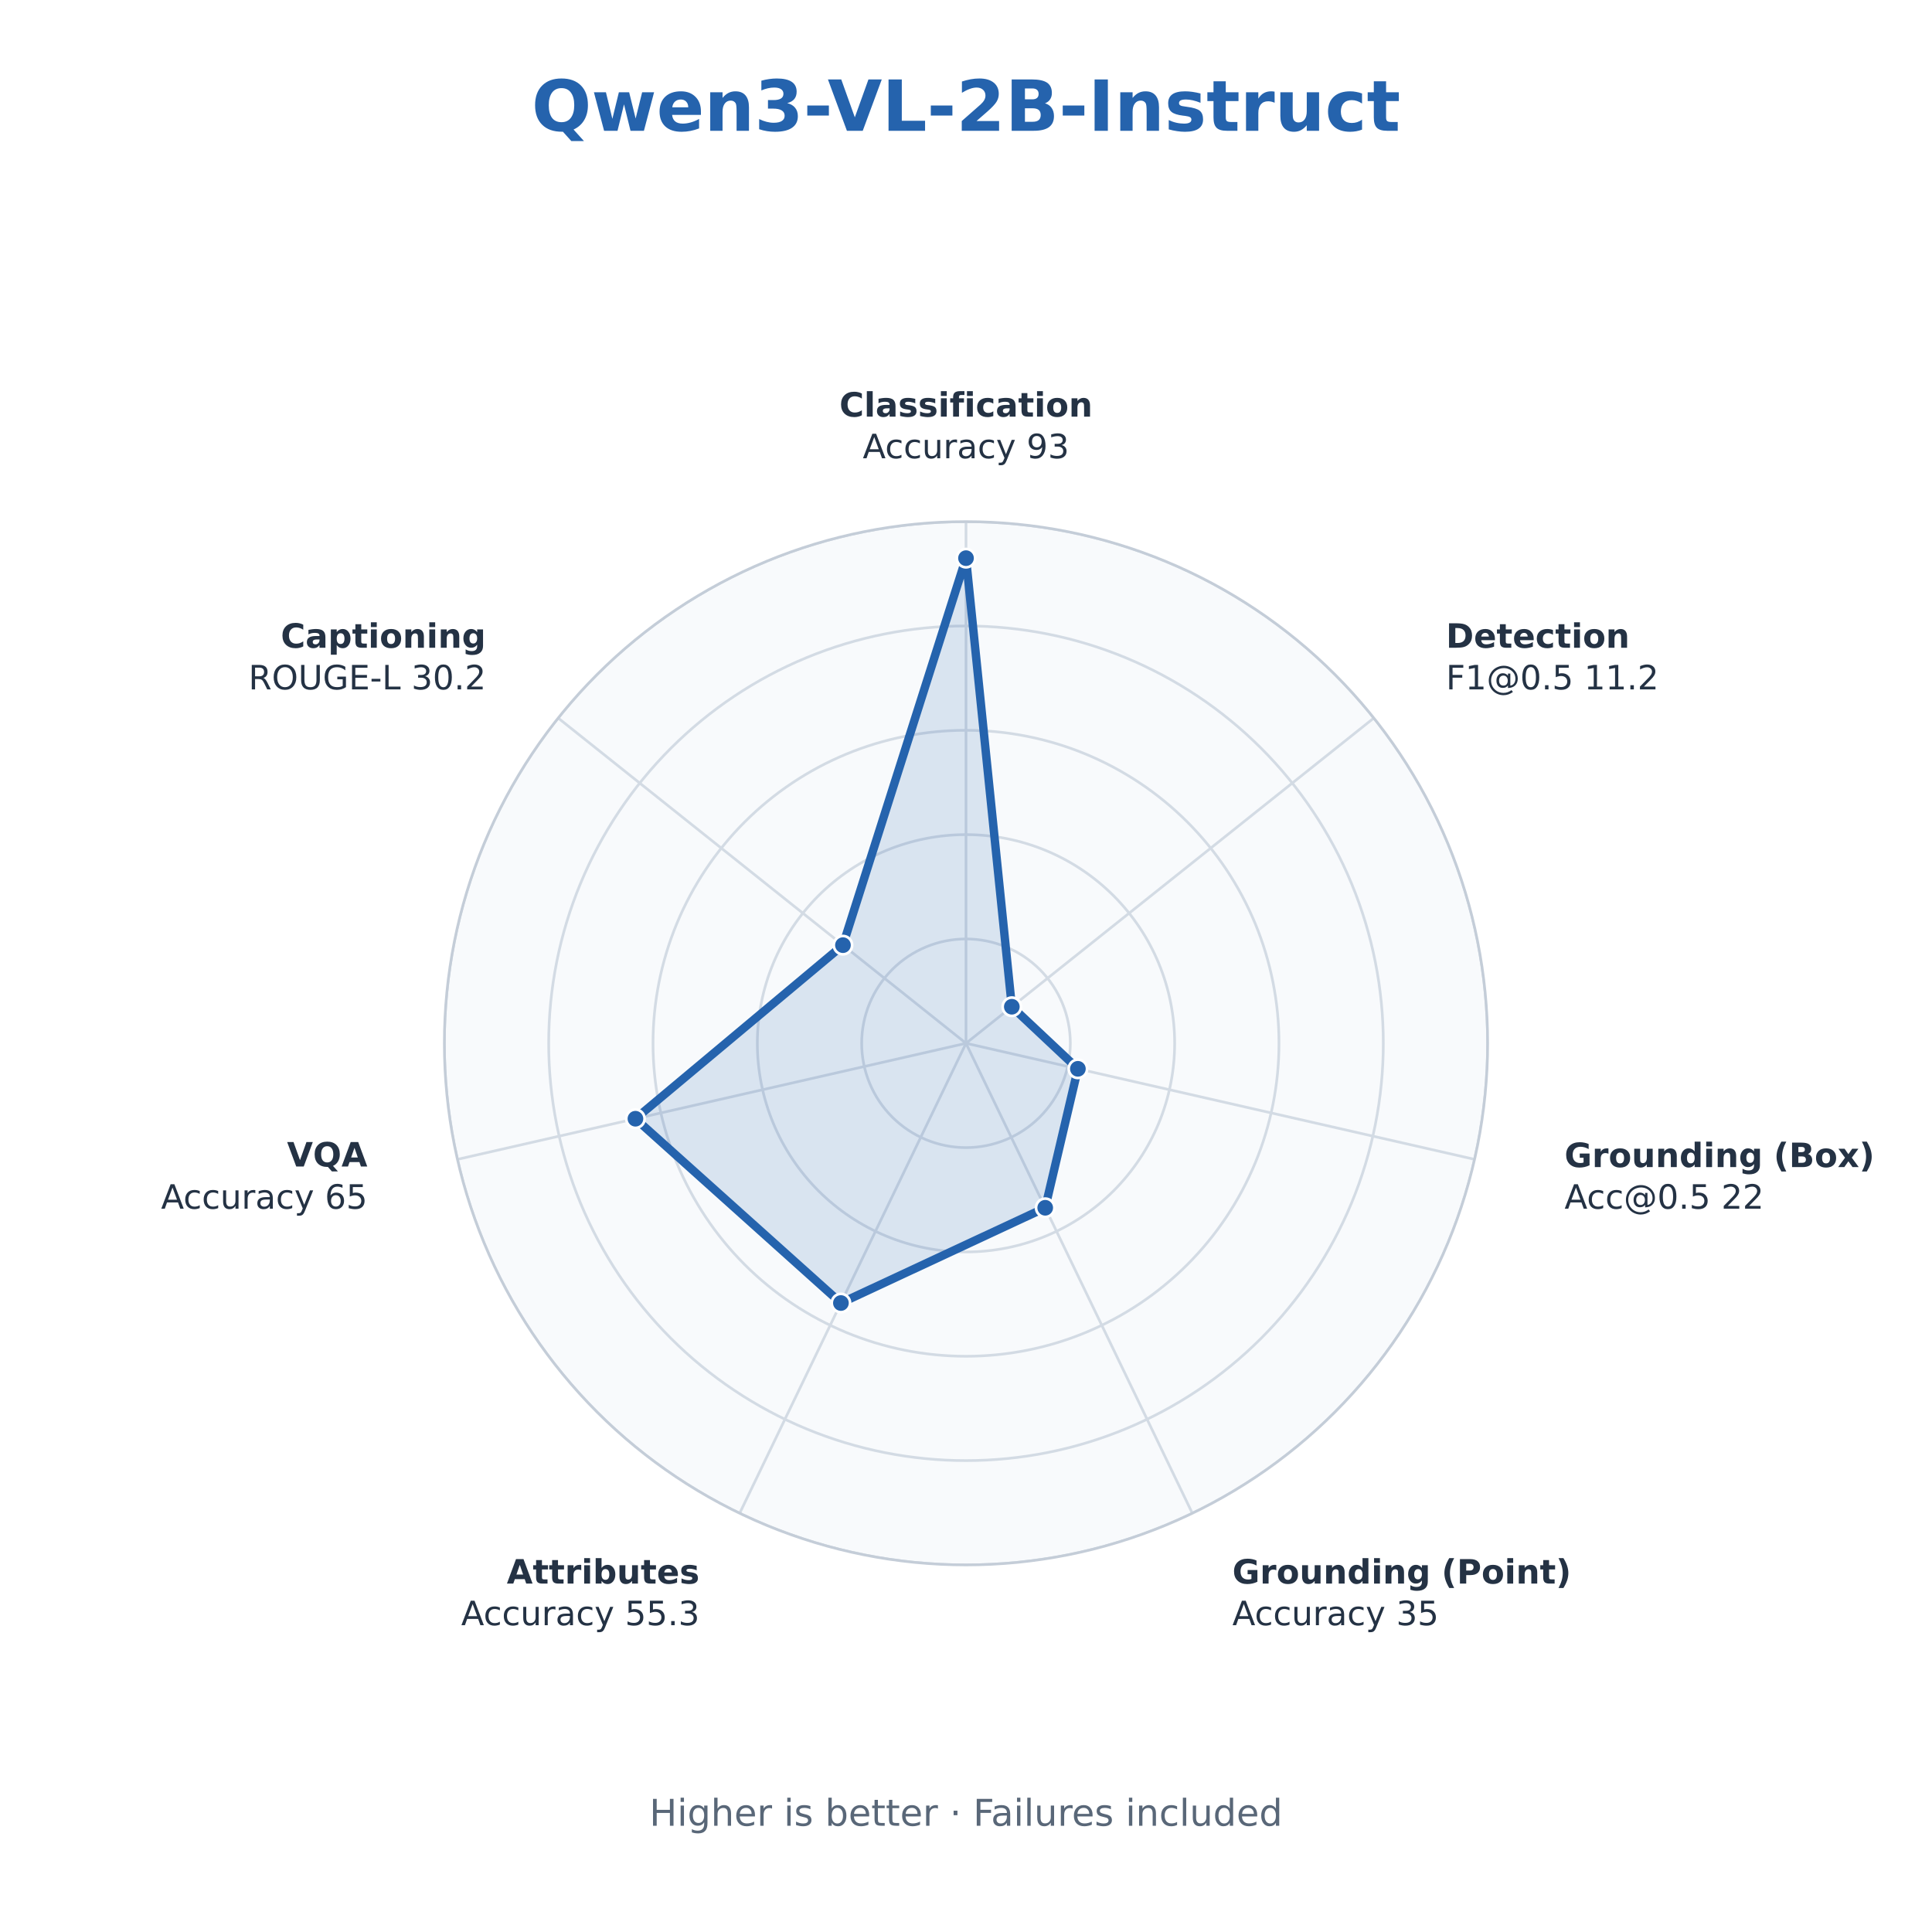
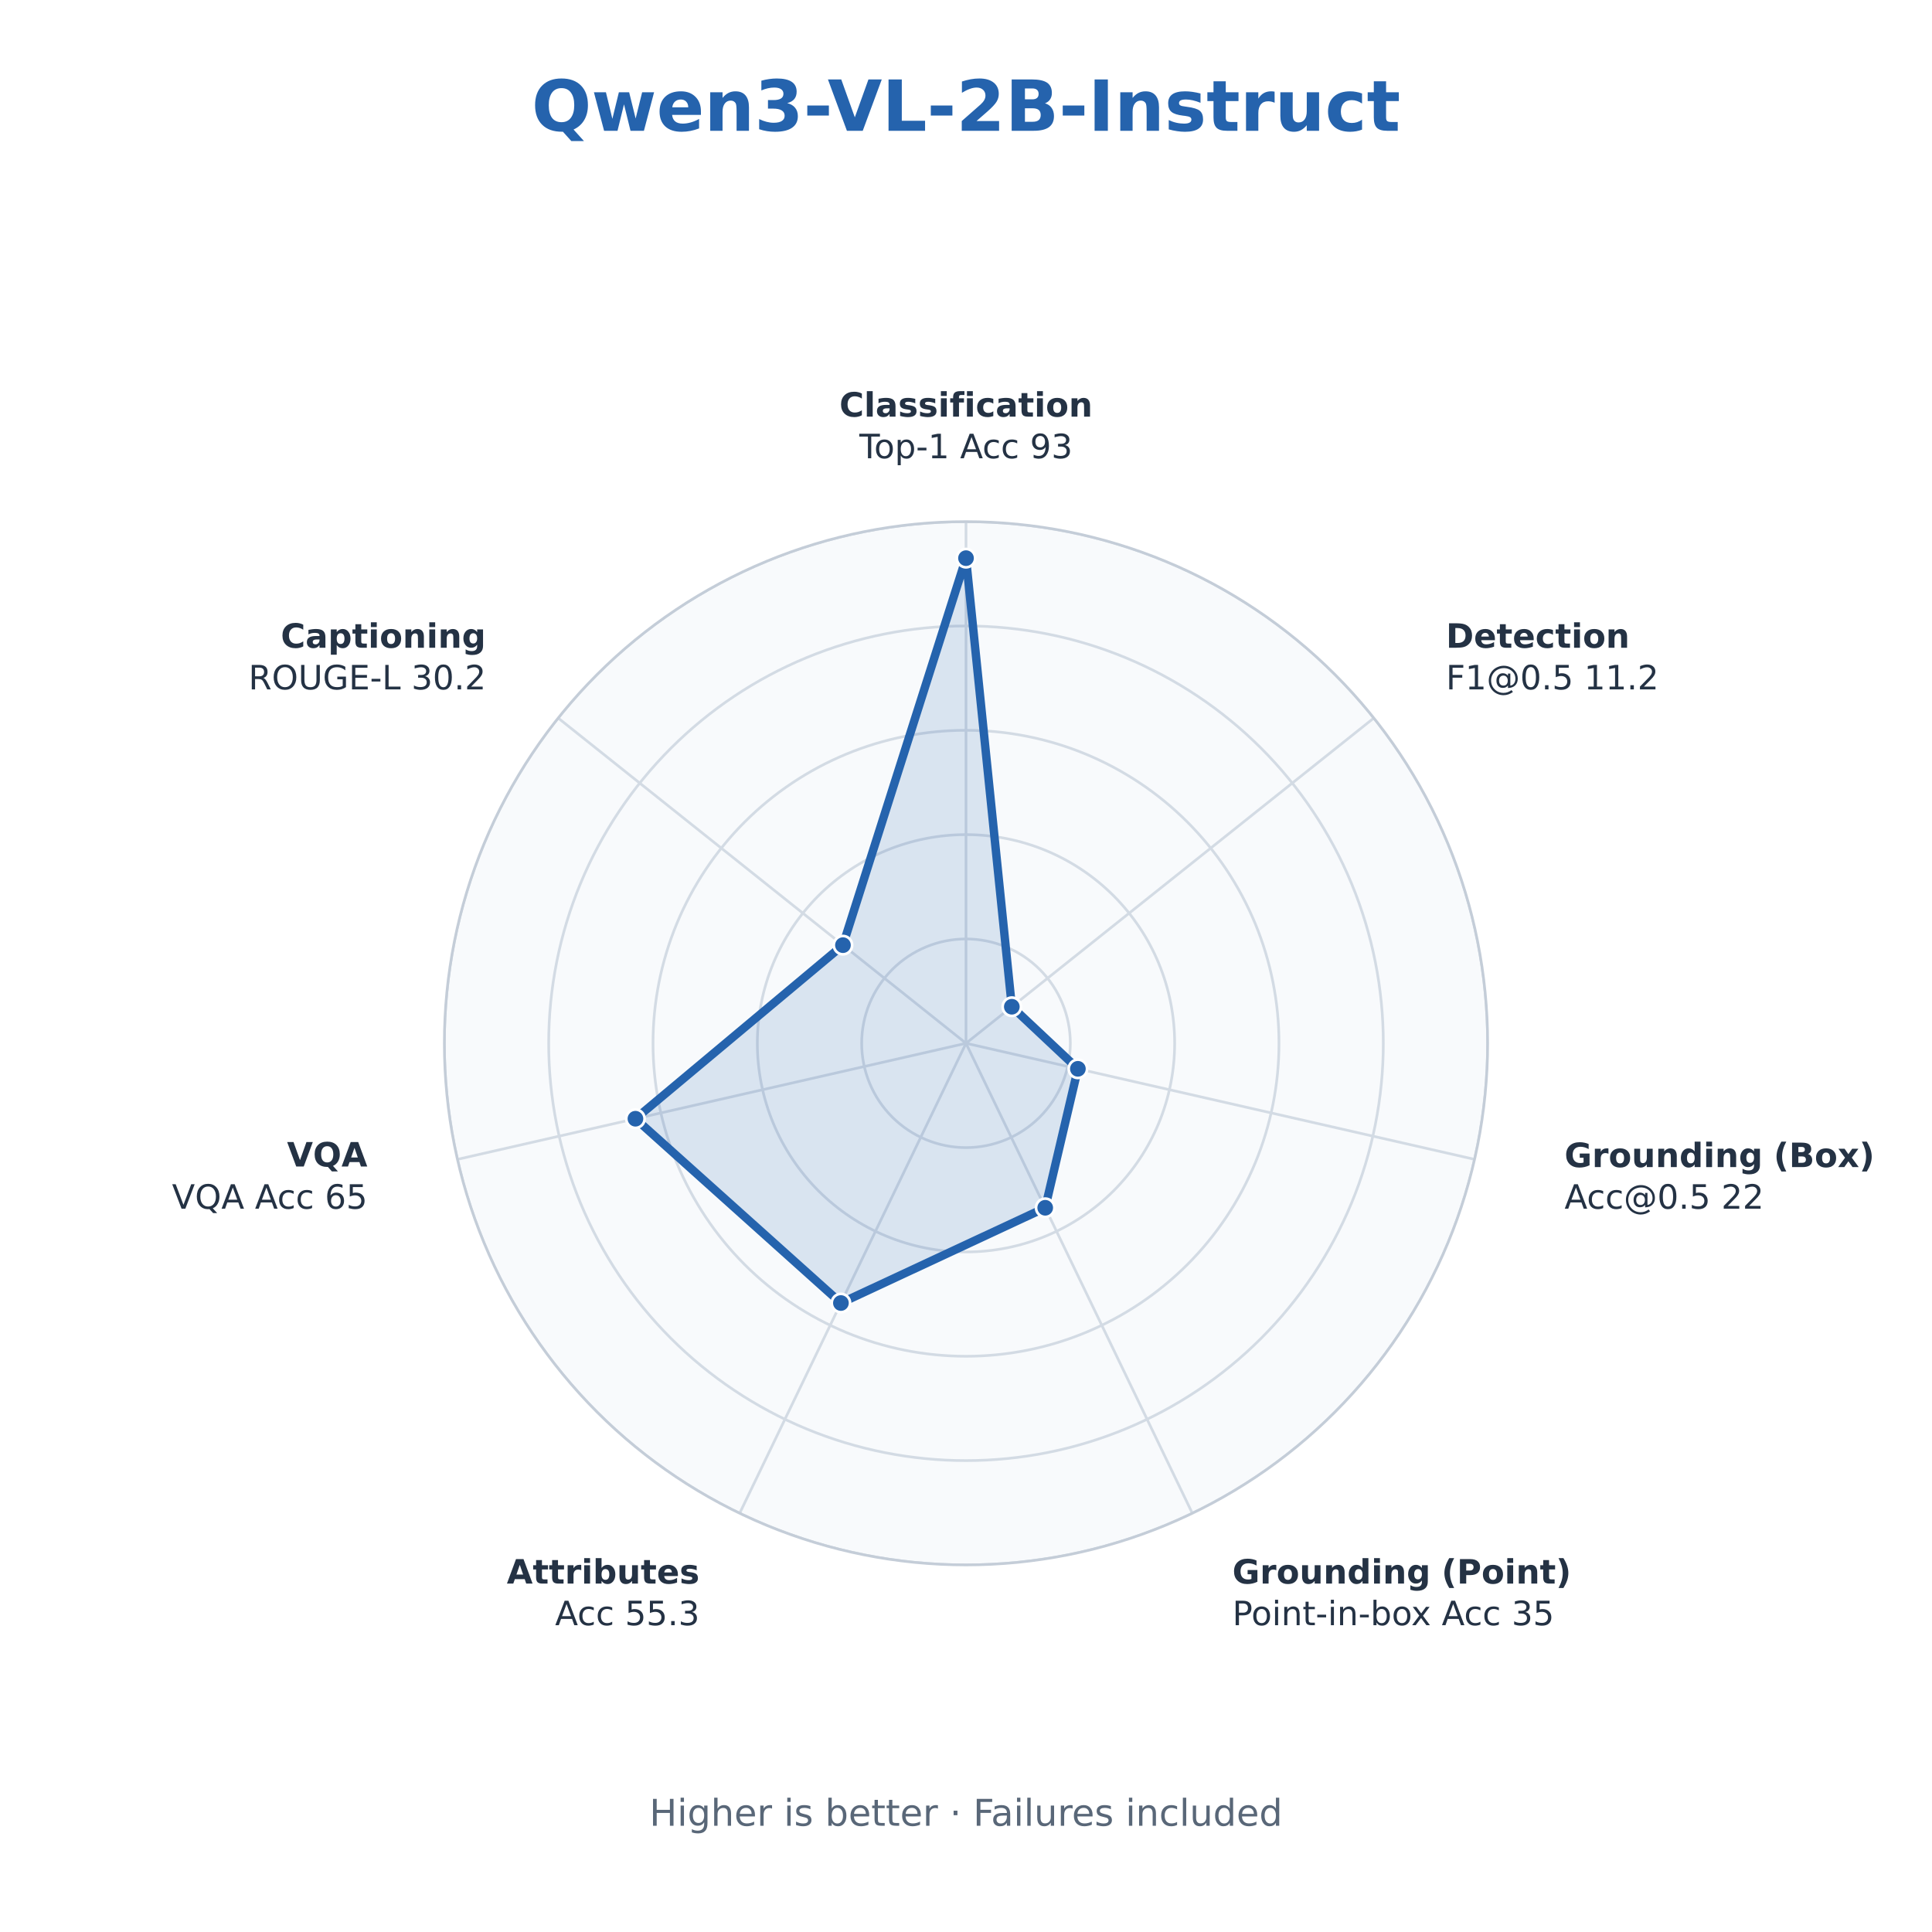
<svg xmlns="http://www.w3.org/2000/svg" xmlns:xlink="http://www.w3.org/1999/xlink" width="576pt" height="576pt" viewBox="0 0 576 576" version="1.1">
  <defs>
    <style type="text/css">*{stroke-linejoin: round; stroke-linecap: butt}</style>
  </defs>
  <g id="figure_1">
    <g id="patch_1">
      <path d="M 0 576  L 576 576  L 576 0  L 0 0  z " style="fill: #ffffff" />
    </g>
    <g id="axes_1">
      <g id="patch_2">
        <path d="M 443.52 311.04  C 443.52 290.617 439.497 270.393 431.682 251.525  C 423.866 232.657 412.41 215.512 397.969 201.071  C 383.528 186.63 366.383 175.174 347.515 167.358  C 328.647 159.543 308.423 155.52 288 155.52  C 267.577 155.52 247.353 159.543 228.485 167.358  C 209.617 175.174 192.472 186.63 178.031 201.071  C 163.59 215.512 152.134 232.657 144.318 251.525  C 136.503 270.393 132.48 290.617 132.48 311.04  C 132.48 331.463 136.503 351.687 144.318 370.555  C 152.134 389.423 163.59 406.568 178.031 421.009  C 192.472 435.45 209.617 446.906 228.485 454.722  C 247.353 462.537 267.577 466.56 288 466.56  C 308.423 466.56 328.647 462.537 347.515 454.722  C 366.383 446.906 383.528 435.45 397.969 421.009  C 412.41 406.568 423.866 389.423 431.682 370.555  C 439.497 351.687 443.52 331.463 443.52 311.04  M 288 311.04  C 288 311.04 288 311.04 288 311.04  C 288 311.04 288 311.04 288 311.04  C 288 311.04 288 311.04 288 311.04  C 288 311.04 288 311.04 288 311.04  C 288 311.04 288 311.04 288 311.04  C 288 311.04 288 311.04 288 311.04  C 288 311.04 288 311.04 288 311.04  C 288 311.04 288 311.04 288 311.04  C 288 311.04 288 311.04 288 311.04  C 288 311.04 288 311.04 288 311.04  C 288 311.04 288 311.04 288 311.04  C 288 311.04 288 311.04 288 311.04  C 288 311.04 288 311.04 288 311.04  C 288 311.04 288 311.04 288 311.04  C 288 311.04 288 311.04 288 311.04  C 288 311.04 288 311.04 288 311.04  z " style="fill: #f8fafc" />
      </g>
      <g id="matplotlib.axis_1">
        <g id="xtick_1">
          <g id="line2d_1">
            <path d="M 288 311.04  L 288 155.52  " clip-path="url(#p359e92c300)" style="fill: none; stroke: #d3dbe4; stroke-width: 0.8; stroke-linecap: square" />
          </g>
          <g id="text_1">
            <g style="fill: #243244" transform="translate(250.25 124.6179)">
              <text>
                <tspan x="0" y="-0.406" style="font-weight: 700; font-size: 10px; font-family: 'DejaVu Sans'; fill: #243244">C</tspan>
                <tspan x="7.339" y="-0.406" style="font-weight: 700; font-size: 10px; font-family: 'DejaVu Sans'; fill: #243244">l</tspan>
                <tspan x="10.767" y="-0.406" style="font-weight: 700; font-size: 10px; font-family: 'DejaVu Sans'; fill: #243244">a</tspan>
                <tspan x="17.515" y="-0.406" style="font-weight: 700; font-size: 10px; font-family: 'DejaVu Sans'; fill: #243244">s</tspan>
                <tspan x="23.467" y="-0.406" style="font-weight: 700; font-size: 10px; font-family: 'DejaVu Sans'; fill: #243244">s</tspan>
                <tspan x="29.419" y="-0.406" style="font-weight: 700; font-size: 10px; font-family: 'DejaVu Sans'; fill: #243244">i</tspan>
                <tspan x="32.847" y="-0.406" style="font-weight: 700; font-size: 10px; font-family: 'DejaVu Sans'; fill: #243244">f</tspan>
                <tspan x="37.197" y="-0.406" style="font-weight: 700; font-size: 10px; font-family: 'DejaVu Sans'; fill: #243244">i</tspan>
                <tspan x="40.625" y="-0.406" style="font-weight: 700; font-size: 10px; font-family: 'DejaVu Sans'; fill: #243244">c</tspan>
                <tspan x="46.553" y="-0.406" style="font-weight: 700; font-size: 10px; font-family: 'DejaVu Sans'; fill: #243244">a</tspan>
                <tspan x="53.301" y="-0.406" style="font-weight: 700; font-size: 10px; font-family: 'DejaVu Sans'; fill: #243244">t</tspan>
                <tspan x="58.081" y="-0.406" style="font-weight: 700; font-size: 10px; font-family: 'DejaVu Sans'; fill: #243244">i</tspan>
                <tspan x="61.509" y="-0.406" style="font-weight: 700; font-size: 10px; font-family: 'DejaVu Sans'; fill: #243244">o</tspan>
                <tspan x="68.379" y="-0.406" style="font-weight: 700; font-size: 10px; font-family: 'DejaVu Sans'; fill: #243244">n</tspan>
              </text>
            </g>
-             <text style="font-size: 10px; font-family: 'DejaVu Sans'; fill: #243244" transform="translate(257.2203 136.6198)">Accuracy 93</text>
+             <text style="font-size: 10px; font-family: 'DejaVu Sans'; fill: #243244" transform="translate(256.2047 136.6198)">Top-1 Acc 93</text>
          </g>
        </g>
        <g id="xtick_2">
          <g id="line2d_2">
            <path d="M 288 311.04  L 409.59 214.075  " clip-path="url(#p359e92c300)" style="fill: none; stroke: #d3dbe4; stroke-width: 0.8; stroke-linecap: square" />
          </g>
          <g id="text_2">
            <g style="fill: #243244" transform="translate(431.0908 193.5267)">
              <text>
                <tspan x="0" y="-0.406" style="font-weight: 700; font-size: 10px; font-family: 'DejaVu Sans'; fill: #243244">D</tspan>
                <tspan x="8.301" y="-0.406" style="font-weight: 700; font-size: 10px; font-family: 'DejaVu Sans'; fill: #243244">e</tspan>
                <tspan x="15.083" y="-0.406" style="font-weight: 700; font-size: 10px; font-family: 'DejaVu Sans'; fill: #243244">t</tspan>
                <tspan x="19.863" y="-0.406" style="font-weight: 700; font-size: 10px; font-family: 'DejaVu Sans'; fill: #243244">e</tspan>
                <tspan x="26.646" y="-0.406" style="font-weight: 700; font-size: 10px; font-family: 'DejaVu Sans'; fill: #243244">c</tspan>
                <tspan x="32.573" y="-0.406" style="font-weight: 700; font-size: 10px; font-family: 'DejaVu Sans'; fill: #243244">t</tspan>
                <tspan x="37.354" y="-0.406" style="font-weight: 700; font-size: 10px; font-family: 'DejaVu Sans'; fill: #243244">i</tspan>
                <tspan x="40.781" y="-0.406" style="font-weight: 700; font-size: 10px; font-family: 'DejaVu Sans'; fill: #243244">o</tspan>
                <tspan x="47.651" y="-0.406" style="font-weight: 700; font-size: 10px; font-family: 'DejaVu Sans'; fill: #243244">n</tspan>
              </text>
            </g>
            <text style="font-size: 10px; font-family: 'DejaVu Sans'; fill: #243244" transform="translate(431.0908 205.5287)">F1@0.5 11.2</text>
          </g>
        </g>
        <g id="xtick_3">
          <g id="line2d_3">
            <path d="M 288 311.04  L 439.621 345.646  " clip-path="url(#p359e92c300)" style="fill: none; stroke: #d3dbe4; stroke-width: 0.8; stroke-linecap: square" />
          </g>
          <g id="text_3">
            <g style="fill: #243244" transform="translate(466.4313 348.3636)">
              <text>
                <tspan x="0" y="-0.406" style="font-weight: 700; font-size: 10px; font-family: 'DejaVu Sans'; fill: #243244">G</tspan>
                <tspan x="8.208" y="-0.406" style="font-weight: 700; font-size: 10px; font-family: 'DejaVu Sans'; fill: #243244">r</tspan>
                <tspan x="13.14" y="-0.406" style="font-weight: 700; font-size: 10px; font-family: 'DejaVu Sans'; fill: #243244">o</tspan>
                <tspan x="20.01" y="-0.406" style="font-weight: 700; font-size: 10px; font-family: 'DejaVu Sans'; fill: #243244">u</tspan>
                <tspan x="27.129" y="-0.406" style="font-weight: 700; font-size: 10px; font-family: 'DejaVu Sans'; fill: #243244">n</tspan>
                <tspan x="34.248" y="-0.406" style="font-weight: 700; font-size: 10px; font-family: 'DejaVu Sans'; fill: #243244">d</tspan>
                <tspan x="41.406" y="-0.406" style="font-weight: 700; font-size: 10px; font-family: 'DejaVu Sans'; fill: #243244">i</tspan>
                <tspan x="44.834" y="-0.406" style="font-weight: 700; font-size: 10px; font-family: 'DejaVu Sans'; fill: #243244">n</tspan>
                <tspan x="51.953" y="-0.406" style="font-weight: 700; font-size: 10px; font-family: 'DejaVu Sans'; fill: #243244">g</tspan>
                <tspan x="62.358" y="-0.406" style="font-weight: 700; font-size: 10px; font-family: 'DejaVu Sans'; fill: #243244">(</tspan>
                <tspan x="66.929" y="-0.406" style="font-weight: 700; font-size: 10px; font-family: 'DejaVu Sans'; fill: #243244">B</tspan>
                <tspan x="74.551" y="-0.406" style="font-weight: 700; font-size: 10px; font-family: 'DejaVu Sans'; fill: #243244">o</tspan>
                <tspan x="81.421" y="-0.406" style="font-weight: 700; font-size: 10px; font-family: 'DejaVu Sans'; fill: #243244">x</tspan>
                <tspan x="87.871" y="-0.406" style="font-weight: 700; font-size: 10px; font-family: 'DejaVu Sans'; fill: #243244">)</tspan>
              </text>
            </g>
            <text style="font-size: 10px; font-family: 'DejaVu Sans'; fill: #243244" transform="translate(466.4313 360.3656)">Acc@0.5 22</text>
          </g>
        </g>
        <g id="xtick_4">
          <g id="line2d_4">
            <path d="M 288 311.04  L 355.478 451.159  " clip-path="url(#p359e92c300)" style="fill: none; stroke: #d3dbe4; stroke-width: 0.8; stroke-linecap: square" />
          </g>
          <g id="text_4">
-             <g style="fill: #243244" transform="translate(367.4094 472.5332)">
+             <g style="fill: #243244" transform="translate(367.4094 472.5328)">
              <text>
                <tspan x="0" y="-0.406" style="font-weight: 700; font-size: 10px; font-family: 'DejaVu Sans'; fill: #243244">G</tspan>
                <tspan x="8.208" y="-0.406" style="font-weight: 700; font-size: 10px; font-family: 'DejaVu Sans'; fill: #243244">r</tspan>
                <tspan x="13.14" y="-0.406" style="font-weight: 700; font-size: 10px; font-family: 'DejaVu Sans'; fill: #243244">o</tspan>
                <tspan x="20.01" y="-0.406" style="font-weight: 700; font-size: 10px; font-family: 'DejaVu Sans'; fill: #243244">u</tspan>
                <tspan x="27.129" y="-0.406" style="font-weight: 700; font-size: 10px; font-family: 'DejaVu Sans'; fill: #243244">n</tspan>
                <tspan x="34.248" y="-0.406" style="font-weight: 700; font-size: 10px; font-family: 'DejaVu Sans'; fill: #243244">d</tspan>
                <tspan x="41.406" y="-0.406" style="font-weight: 700; font-size: 10px; font-family: 'DejaVu Sans'; fill: #243244">i</tspan>
                <tspan x="44.834" y="-0.406" style="font-weight: 700; font-size: 10px; font-family: 'DejaVu Sans'; fill: #243244">n</tspan>
                <tspan x="51.953" y="-0.406" style="font-weight: 700; font-size: 10px; font-family: 'DejaVu Sans'; fill: #243244">g</tspan>
                <tspan x="62.358" y="-0.406" style="font-weight: 700; font-size: 10px; font-family: 'DejaVu Sans'; fill: #243244">(</tspan>
                <tspan x="66.929" y="-0.406" style="font-weight: 700; font-size: 10px; font-family: 'DejaVu Sans'; fill: #243244">P</tspan>
                <tspan x="74.258" y="-0.406" style="font-weight: 700; font-size: 10px; font-family: 'DejaVu Sans'; fill: #243244">o</tspan>
                <tspan x="81.128" y="-0.406" style="font-weight: 700; font-size: 10px; font-family: 'DejaVu Sans'; fill: #243244">i</tspan>
                <tspan x="84.556" y="-0.406" style="font-weight: 700; font-size: 10px; font-family: 'DejaVu Sans'; fill: #243244">n</tspan>
                <tspan x="91.675" y="-0.406" style="font-weight: 700; font-size: 10px; font-family: 'DejaVu Sans'; fill: #243244">t</tspan>
                <tspan x="96.455" y="-0.406" style="font-weight: 700; font-size: 10px; font-family: 'DejaVu Sans'; fill: #243244">)</tspan>
              </text>
            </g>
-             <text style="font-size: 10px; font-family: 'DejaVu Sans'; fill: #243244" transform="translate(367.4094 484.5351)">Accuracy 35</text>
+             <text style="font-size: 10px; font-family: 'DejaVu Sans'; fill: #243244" transform="translate(367.4094 484.5355)">Point-in-box Acc 35</text>
          </g>
        </g>
        <g id="xtick_5">
          <g id="line2d_5">
            <path d="M 288 311.04  L 220.522 451.159  " clip-path="url(#p359e92c300)" style="fill: none; stroke: #d3dbe4; stroke-width: 0.8; stroke-linecap: square" />
          </g>
          <g id="text_5">
            <g style="fill: #243244" transform="translate(151.0906 472.5332)">
              <text>
                <tspan x="0" y="-0.406" style="font-weight: 700; font-size: 10px; font-family: 'DejaVu Sans'; fill: #243244">A</tspan>
                <tspan x="7.739" y="-0.406" style="font-weight: 700; font-size: 10px; font-family: 'DejaVu Sans'; fill: #243244">t</tspan>
                <tspan x="12.52" y="-0.406" style="font-weight: 700; font-size: 10px; font-family: 'DejaVu Sans'; fill: #243244">t</tspan>
                <tspan x="17.3" y="-0.406" style="font-weight: 700; font-size: 10px; font-family: 'DejaVu Sans'; fill: #243244">r</tspan>
                <tspan x="22.231" y="-0.406" style="font-weight: 700; font-size: 10px; font-family: 'DejaVu Sans'; fill: #243244">i</tspan>
                <tspan x="25.659" y="-0.406" style="font-weight: 700; font-size: 10px; font-family: 'DejaVu Sans'; fill: #243244">b</tspan>
                <tspan x="32.817" y="-0.406" style="font-weight: 700; font-size: 10px; font-family: 'DejaVu Sans'; fill: #243244">u</tspan>
                <tspan x="39.937" y="-0.406" style="font-weight: 700; font-size: 10px; font-family: 'DejaVu Sans'; fill: #243244">t</tspan>
                <tspan x="44.717" y="-0.406" style="font-weight: 700; font-size: 10px; font-family: 'DejaVu Sans'; fill: #243244">e</tspan>
                <tspan x="51.499" y="-0.406" style="font-weight: 700; font-size: 10px; font-family: 'DejaVu Sans'; fill: #243244">s</tspan>
              </text>
            </g>
-             <text style="font-size: 10px; font-family: 'DejaVu Sans'; fill: #243244" transform="translate(137.4906 484.5351)">Accuracy 55.3</text>
+             <text style="font-size: 10px; font-family: 'DejaVu Sans'; fill: #243244" transform="translate(165.4843 484.5351)">Acc 55.3</text>
          </g>
        </g>
        <g id="xtick_6">
          <g id="line2d_6">
            <path d="M 288 311.04  L 136.379 345.646  " clip-path="url(#p359e92c300)" style="fill: none; stroke: #d3dbe4; stroke-width: 0.8; stroke-linecap: square" />
          </g>
          <g id="text_6">
            <g style="fill: #243244" transform="translate(85.56869 348.3625)">
              <text>
                <tspan x="0" y="-0.578" style="font-weight: 700; font-size: 10px; font-family: 'DejaVu Sans'; fill: #243244">V</tspan>
                <tspan x="7.739" y="-0.578" style="font-weight: 700; font-size: 10px; font-family: 'DejaVu Sans'; fill: #243244">Q</tspan>
                <tspan x="16.24" y="-0.578" style="font-weight: 700; font-size: 10px; font-family: 'DejaVu Sans'; fill: #243244">A</tspan>
              </text>
            </g>
-             <text style="font-size: 10px; font-family: 'DejaVu Sans'; fill: #243244" transform="translate(48.00932 360.3644)">Accuracy 65</text>
+             <text style="font-size: 10px; font-family: 'DejaVu Sans'; fill: #243244" transform="translate(51.27182 360.3644)">VQA Acc 65</text>
          </g>
        </g>
        <g id="xtick_7">
          <g id="line2d_7">
            <path d="M 288 311.04  L 166.41 214.075  " clip-path="url(#p359e92c300)" style="fill: none; stroke: #d3dbe4; stroke-width: 0.8; stroke-linecap: square" />
          </g>
          <g id="text_7">
            <g style="fill: #243244" transform="translate(83.7092 193.5267)">
              <text>
                <tspan x="0" y="-0.406" style="font-weight: 700; font-size: 10px; font-family: 'DejaVu Sans'; fill: #243244">C</tspan>
                <tspan x="7.339" y="-0.406" style="font-weight: 700; font-size: 10px; font-family: 'DejaVu Sans'; fill: #243244">a</tspan>
                <tspan x="14.087" y="-0.406" style="font-weight: 700; font-size: 10px; font-family: 'DejaVu Sans'; fill: #243244">p</tspan>
                <tspan x="21.245" y="-0.406" style="font-weight: 700; font-size: 10px; font-family: 'DejaVu Sans'; fill: #243244">t</tspan>
                <tspan x="26.025" y="-0.406" style="font-weight: 700; font-size: 10px; font-family: 'DejaVu Sans'; fill: #243244">i</tspan>
                <tspan x="29.453" y="-0.406" style="font-weight: 700; font-size: 10px; font-family: 'DejaVu Sans'; fill: #243244">o</tspan>
                <tspan x="36.323" y="-0.406" style="font-weight: 700; font-size: 10px; font-family: 'DejaVu Sans'; fill: #243244">n</tspan>
                <tspan x="43.442" y="-0.406" style="font-weight: 700; font-size: 10px; font-family: 'DejaVu Sans'; fill: #243244">i</tspan>
                <tspan x="46.87" y="-0.406" style="font-weight: 700; font-size: 10px; font-family: 'DejaVu Sans'; fill: #243244">n</tspan>
                <tspan x="53.989" y="-0.406" style="font-weight: 700; font-size: 10px; font-family: 'DejaVu Sans'; fill: #243244">g</tspan>
              </text>
            </g>
            <text style="font-size: 10px; font-family: 'DejaVu Sans'; fill: #243244" transform="translate(74.07952 205.5287)">ROUGE-L 30.2</text>
          </g>
        </g>
      </g>
      <g id="matplotlib.axis_2">
        <g id="ytick_1">
          <g id="line2d_8">
            <path d="M 288 279.936  C 292.085 279.936 296.129 280.741 299.903 282.304  C 303.677 283.867 307.106 286.158 309.994 289.046  C 312.882 291.934 315.173 295.363 316.736 299.137  C 318.299 302.911 319.104 306.955 319.104 311.04  C 319.104 315.125 318.299 319.169 316.736 322.943  C 315.173 326.717 312.882 330.146 309.994 333.034  C 307.106 335.922 303.677 338.213 299.903 339.776  C 296.129 341.339 292.085 342.144 288 342.144  C 283.915 342.144 279.871 341.339 276.097 339.776  C 272.323 338.213 268.894 335.922 266.006 333.034  C 263.118 330.146 260.827 326.717 259.264 322.943  C 257.701 319.169 256.896 315.125 256.896 311.04  C 256.896 306.955 257.701 302.911 259.264 299.137  C 260.827 295.363 263.118 291.934 266.006 289.046  C 268.894 286.158 272.323 283.867 276.097 282.304  C 279.871 280.741 283.915 279.936 288 279.936  " clip-path="url(#p359e92c300)" style="fill: none; stroke: #d3dbe4; stroke-width: 0.8; stroke-linecap: square" />
          </g>
        </g>
        <g id="ytick_2">
          <g id="line2d_9">
            <path d="M 288 248.832  C 296.169 248.832 304.259 250.441 311.806 253.567  C 319.353 256.693 326.211 261.276 331.988 267.052  C 337.764 272.829 342.347 279.687 345.473 287.234  C 348.599 294.781 350.208 302.871 350.208 311.04  C 350.208 319.209 348.599 327.299 345.473 334.846  C 342.347 342.393 337.764 349.251 331.988 355.028  C 326.211 360.804 319.353 365.387 311.806 368.513  C 304.259 371.639 296.169 373.248 288 373.248  C 279.831 373.248 271.741 371.639 264.194 368.513  C 256.647 365.387 249.789 360.804 244.012 355.028  C 238.236 349.251 233.653 342.393 230.527 334.846  C 227.401 327.299 225.792 319.209 225.792 311.04  C 225.792 302.871 227.401 294.781 230.527 287.234  C 233.653 279.687 238.236 272.829 244.012 267.052  C 249.789 261.276 256.647 256.693 264.194 253.567  C 271.741 250.441 279.831 248.832 288 248.832  " clip-path="url(#p359e92c300)" style="fill: none; stroke: #d3dbe4; stroke-width: 0.8; stroke-linecap: square" />
          </g>
        </g>
        <g id="ytick_3">
          <g id="line2d_10">
            <path d="M 288 217.728  C 300.254 217.728 312.388 220.142 323.709 224.831  C 335.03 229.52 345.317 236.394 353.982 245.058  C 362.646 253.723 369.52 264.01 374.209 275.331  C 378.898 286.652 381.312 298.786 381.312 311.04  C 381.312 323.294 378.898 335.428 374.209 346.749  C 369.52 358.07 362.646 368.357 353.982 377.022  C 345.317 385.686 335.03 392.56 323.709 397.249  C 312.388 401.938 300.254 404.352 288 404.352  C 275.746 404.352 263.612 401.938 252.291 397.249  C 240.97 392.56 230.683 385.686 222.018 377.022  C 213.354 368.357 206.48 358.07 201.791 346.749  C 197.102 335.428 194.688 323.294 194.688 311.04  C 194.688 298.786 197.102 286.652 201.791 275.331  C 206.48 264.01 213.354 253.723 222.018 245.058  C 230.683 236.394 240.97 229.52 252.291 224.831  C 263.612 220.142 275.746 217.728 288 217.728  " clip-path="url(#p359e92c300)" style="fill: none; stroke: #d3dbe4; stroke-width: 0.8; stroke-linecap: square" />
          </g>
        </g>
        <g id="ytick_4">
          <g id="line2d_11">
            <path d="M 288 186.624  C 304.338 186.624 320.517 189.842 335.612 196.095  C 350.706 202.347 364.423 211.512 375.975 223.065  C 387.528 234.617 396.693 248.334 402.945 263.428  C 409.198 278.523 412.416 294.702 412.416 311.04  C 412.416 327.378 409.198 343.557 402.945 358.652  C 396.693 373.746 387.528 387.463 375.975 399.015  C 364.423 410.568 350.706 419.733 335.612 425.985  C 320.517 432.238 304.338 435.456 288 435.456  C 271.662 435.456 255.483 432.238 240.388 425.985  C 225.294 419.733 211.577 410.568 200.025 399.015  C 188.472 387.463 179.307 373.746 173.055 358.652  C 166.802 343.557 163.584 327.378 163.584 311.04  C 163.584 294.702 166.802 278.523 173.055 263.428  C 179.307 248.334 188.472 234.617 200.025 223.065  C 211.577 211.512 225.294 202.347 240.388 196.095  C 255.483 189.842 271.662 186.624 288 186.624  " clip-path="url(#p359e92c300)" style="fill: none; stroke: #d3dbe4; stroke-width: 0.8; stroke-linecap: square" />
          </g>
        </g>
        <g id="ytick_5">
          <g id="line2d_12">
            <path d="M 288 155.52  C 308.423 155.52 328.647 159.543 347.515 167.358  C 366.383 175.174 383.528 186.63 397.969 201.071  C 412.41 215.512 423.866 232.657 431.682 251.525  C 439.497 270.393 443.52 290.617 443.52 311.04  C 443.52 331.463 439.497 351.687 431.682 370.555  C 423.866 389.423 412.41 406.568 397.969 421.009  C 383.528 435.45 366.383 446.906 347.515 454.722  C 328.647 462.537 308.423 466.56 288 466.56  C 267.577 466.56 247.353 462.537 228.485 454.722  C 209.617 446.906 192.472 435.45 178.031 421.009  C 163.59 406.568 152.134 389.423 144.318 370.555  C 136.503 351.687 132.48 331.463 132.48 311.04  C 132.48 290.617 136.503 270.393 144.318 251.525  C 152.134 232.657 163.59 215.512 178.031 201.071  C 192.472 186.63 209.617 175.174 228.485 167.358  C 247.353 159.543 267.577 155.52 288 155.52  " clip-path="url(#p359e92c300)" style="fill: none; stroke: #d3dbe4; stroke-width: 0.8; stroke-linecap: square" />
          </g>
        </g>
      </g>
      <g id="patch_3">
        <path d="M 288 166.406  L 301.662 300.145  L 321.357 318.653  L 311.617 360.082  L 250.707 388.479  L 189.446 333.534  L 251.314 281.784  z " clip-path="url(#p359e92c300)" style="fill: #2563ad; opacity: 0.15; stroke: #2563ad; stroke-linejoin: miter" />
      </g>
      <g id="patch_4">
        <path d="M 288 155.52  C 267.577 155.52 247.353 159.543 228.485 167.358  C 209.617 175.174 192.472 186.63 178.031 201.071  C 163.59 215.512 152.134 232.657 144.318 251.525  C 136.503 270.393 132.48 290.617 132.48 311.04  C 132.48 331.463 136.503 351.687 144.318 370.555  C 152.134 389.423 163.59 406.568 178.031 421.009  C 192.472 435.45 209.617 446.906 228.485 454.722  C 247.353 462.537 267.577 466.56 288 466.56  C 308.423 466.56 328.647 462.537 347.515 454.722  C 366.383 446.906 383.528 435.45 397.969 421.009  C 412.41 406.568 423.866 389.423 431.682 370.555  C 439.497 351.687 443.52 331.463 443.52 311.04  C 443.52 290.617 439.497 270.393 431.682 251.525  C 423.866 232.657 412.41 215.512 397.969 201.071  C 383.528 186.63 366.383 175.174 347.515 167.358  C 328.647 159.543 308.423 155.52 288 155.52  " style="fill: none; stroke: #c4cdd8; stroke-width: 0.8; stroke-linejoin: miter; stroke-linecap: square" />
      </g>
      <g id="line2d_13">
        <path d="M 288 166.406  L 301.662 300.145  L 321.357 318.653  L 311.617 360.082  L 250.707 388.479  L 189.446 333.534  L 251.314 281.784  L 288 166.406  " clip-path="url(#p359e92c300)" style="fill: none; stroke: #2563ad; stroke-width: 2.5; stroke-linecap: square" />
      </g>
      <g id="PathCollection_1">
        <defs>
          <path id="meeb456c2b1" d="M 0 2.739  C 0.726 2.739 1.423 2.45 1.936 1.936  C 2.45 1.423 2.739 0.726 2.739 0  C 2.739 -0.726 2.45 -1.423 1.936 -1.936  C 1.423 -2.45 0.726 -2.739 0 -2.739  C -0.726 -2.739 -1.423 -2.45 -1.936 -1.936  C -2.45 -1.423 -2.739 -0.726 -2.739 0  C -2.739 0.726 -2.45 1.423 -1.936 1.936  C -1.423 2.45 -0.726 2.739 0 2.739  z " style="stroke: #ffffff; stroke-width: 0.8" />
        </defs>
        <g clip-path="url(#p359e92c300)">
          <use xlink:href="#meeb456c2b1" x="288" y="166.406" style="fill: #2563ad; stroke: #ffffff; stroke-width: 0.8" />
          <use xlink:href="#meeb456c2b1" x="301.662" y="300.145" style="fill: #2563ad; stroke: #ffffff; stroke-width: 0.8" />
          <use xlink:href="#meeb456c2b1" x="321.357" y="318.653" style="fill: #2563ad; stroke: #ffffff; stroke-width: 0.8" />
          <use xlink:href="#meeb456c2b1" x="311.617" y="360.082" style="fill: #2563ad; stroke: #ffffff; stroke-width: 0.8" />
          <use xlink:href="#meeb456c2b1" x="250.707" y="388.479" style="fill: #2563ad; stroke: #ffffff; stroke-width: 0.8" />
          <use xlink:href="#meeb456c2b1" x="189.446" y="333.534" style="fill: #2563ad; stroke: #ffffff; stroke-width: 0.8" />
          <use xlink:href="#meeb456c2b1" x="251.314" y="281.784" style="fill: #2563ad; stroke: #ffffff; stroke-width: 0.8" />
        </g>
      </g>
    </g>
    <g id="text_8">
      <text style="font-weight: 700; font-size: 21px; font-family: 'DejaVu Sans'; text-anchor: middle; fill: #2563ad" x="288" y="38.995" transform="rotate(-0 288 38.99508)">Qwen3-VL-2B-Instruct</text>
    </g>
    <g id="text_9">
      <text style="font-size: 11px; font-family: 'DejaVu Sans'; text-anchor: middle; fill: #596778" x="288" y="544.32" transform="rotate(-0 288 544.32)">Higher is better · Failures included</text>
    </g>
  </g>
  <defs>
    <clipPath id="p359e92c300">
      <path d="M 443.52 311.04  C 443.52 290.617 439.497 270.393 431.682 251.525  C 423.866 232.657 412.41 215.512 397.969 201.071  C 383.528 186.63 366.383 175.174 347.515 167.358  C 328.647 159.543 308.423 155.52 288 155.52  C 267.577 155.52 247.353 159.543 228.485 167.358  C 209.617 175.174 192.472 186.63 178.031 201.071  C 163.59 215.512 152.134 232.657 144.318 251.525  C 136.503 270.393 132.48 290.617 132.48 311.04  C 132.48 331.463 136.503 351.687 144.318 370.555  C 152.134 389.423 163.59 406.568 178.031 421.009  C 192.472 435.45 209.617 446.906 228.485 454.722  C 247.353 462.537 267.577 466.56 288 466.56  C 308.423 466.56 328.647 462.537 347.515 454.722  C 366.383 446.906 383.528 435.45 397.969 421.009  C 412.41 406.568 423.866 389.423 431.682 370.555  C 439.497 351.687 443.52 331.463 443.52 311.04  M 288 311.04  C 288 311.04 288 311.04 288 311.04  C 288 311.04 288 311.04 288 311.04  C 288 311.04 288 311.04 288 311.04  C 288 311.04 288 311.04 288 311.04  C 288 311.04 288 311.04 288 311.04  C 288 311.04 288 311.04 288 311.04  C 288 311.04 288 311.04 288 311.04  C 288 311.04 288 311.04 288 311.04  C 288 311.04 288 311.04 288 311.04  C 288 311.04 288 311.04 288 311.04  C 288 311.04 288 311.04 288 311.04  C 288 311.04 288 311.04 288 311.04  C 288 311.04 288 311.04 288 311.04  C 288 311.04 288 311.04 288 311.04  C 288 311.04 288 311.04 288 311.04  C 288 311.04 288 311.04 288 311.04  z " />
    </clipPath>
  </defs>
</svg>
